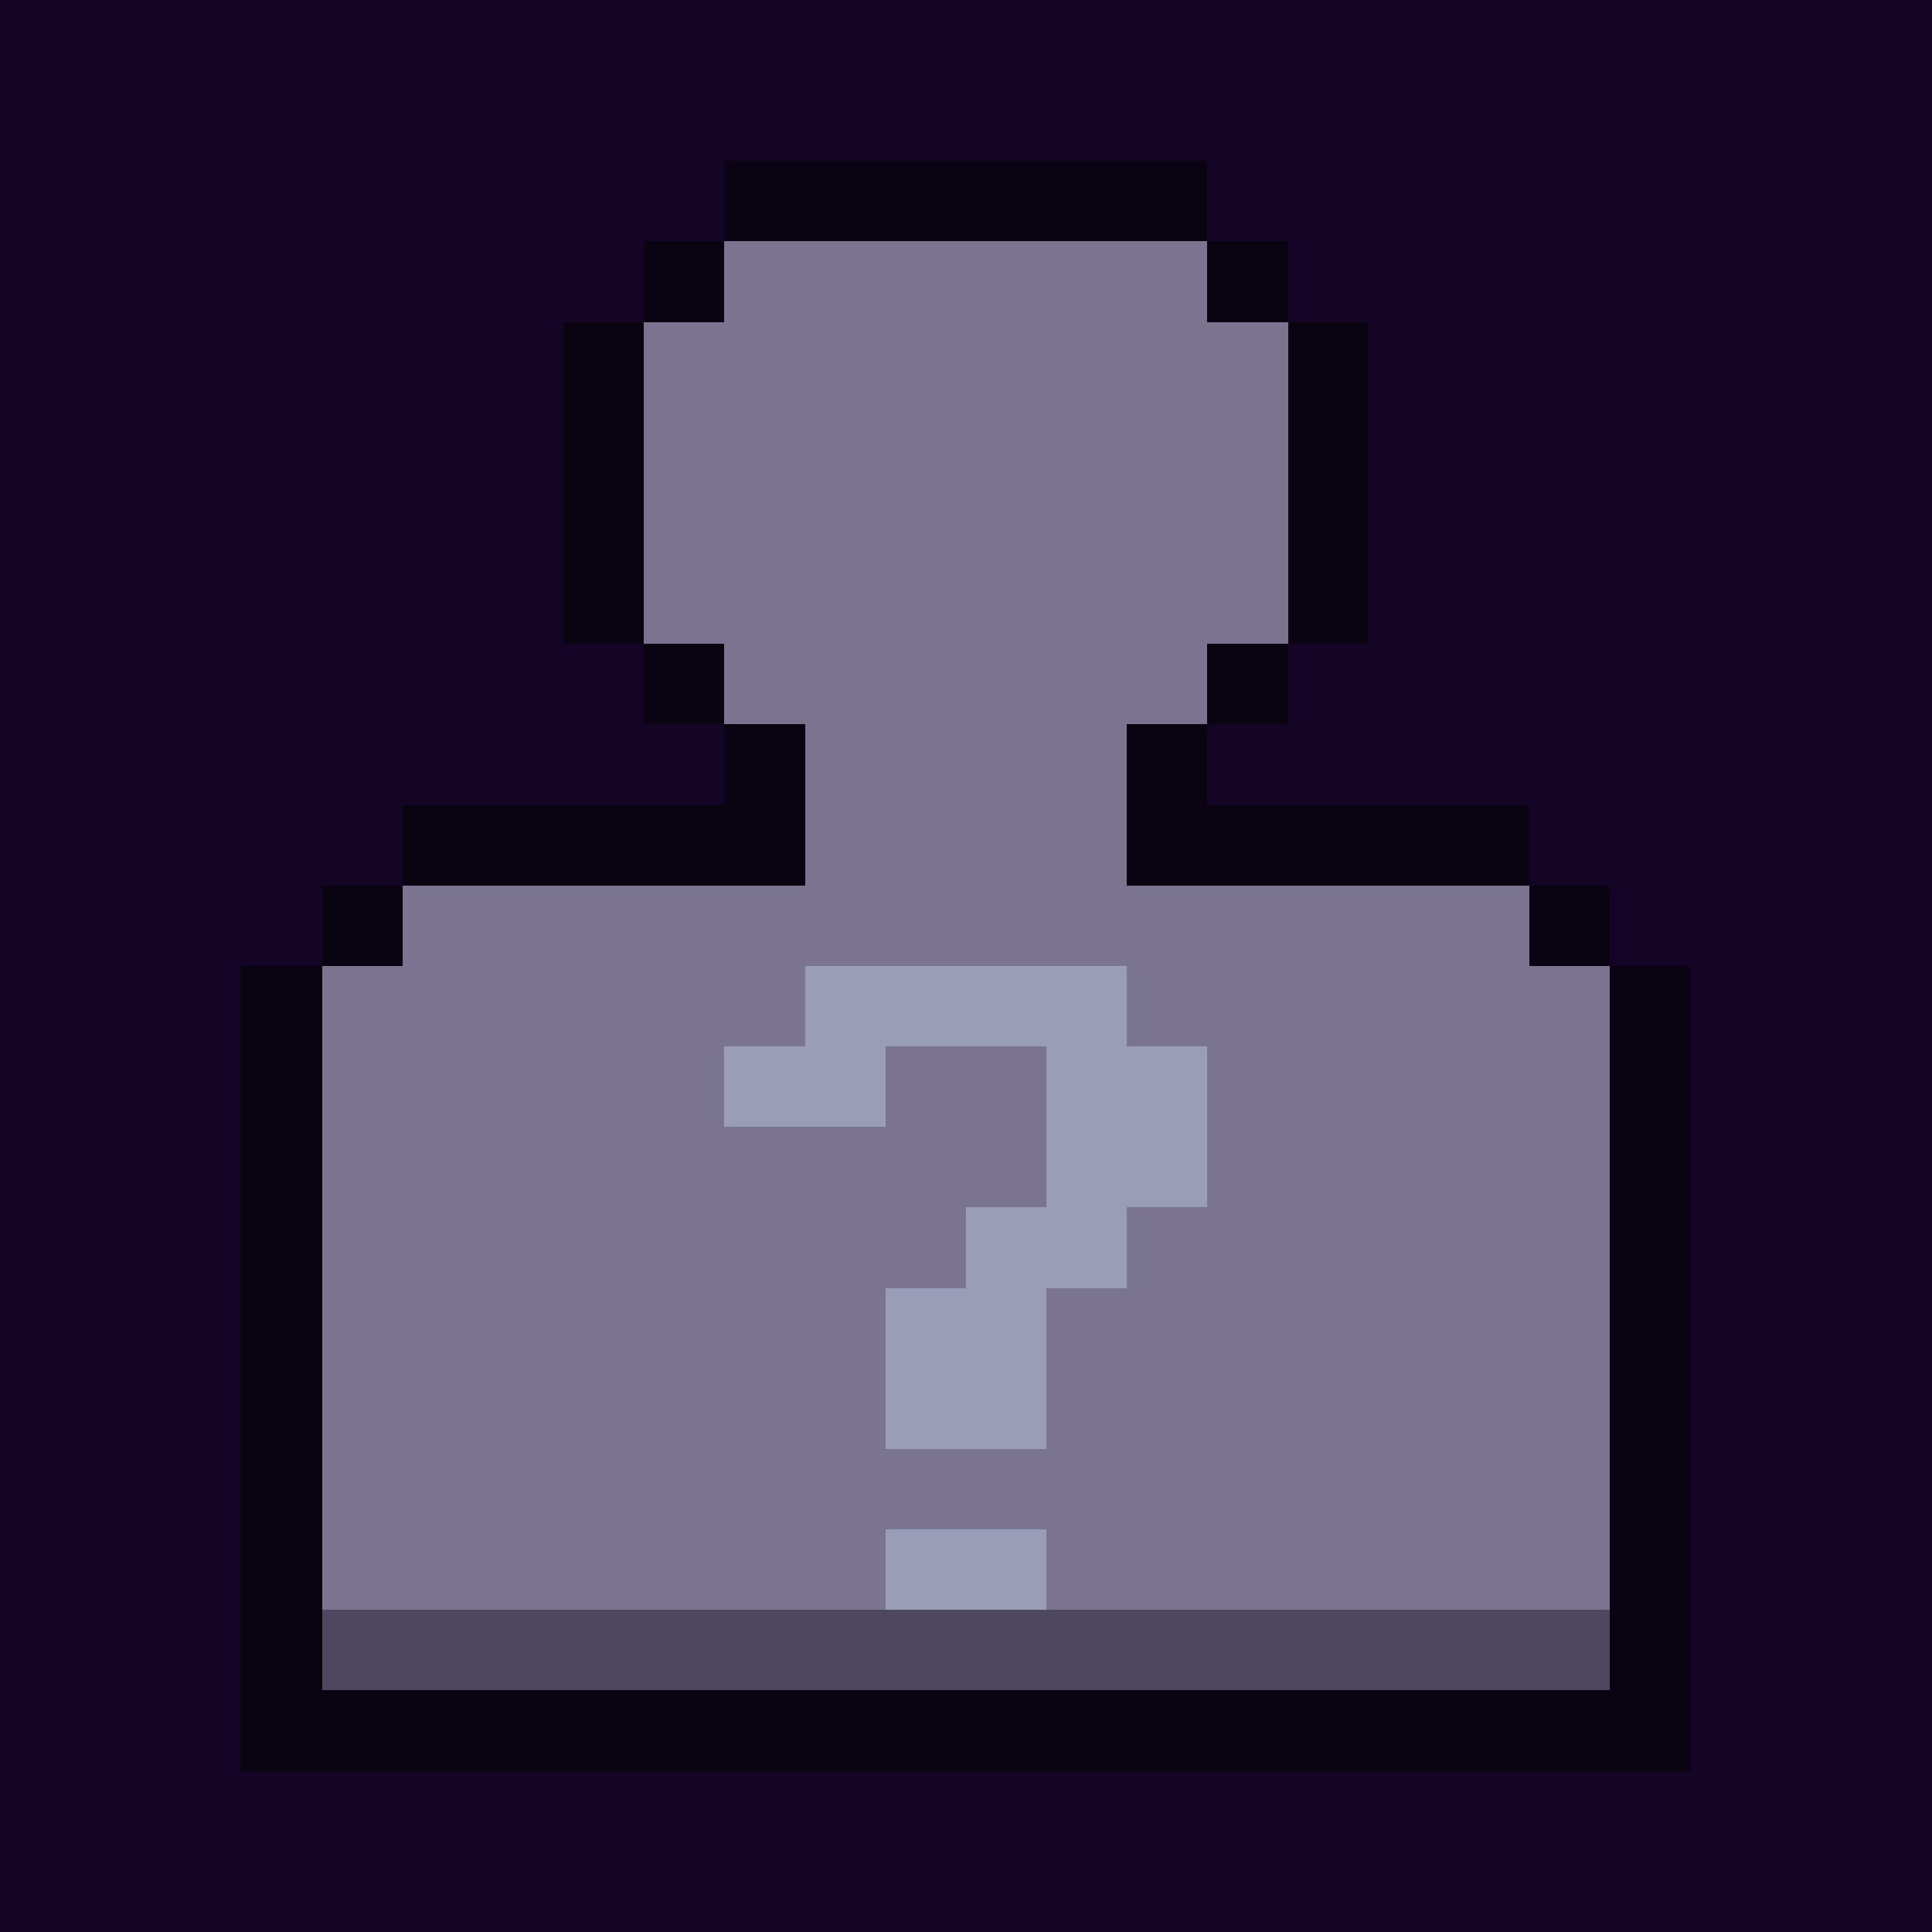
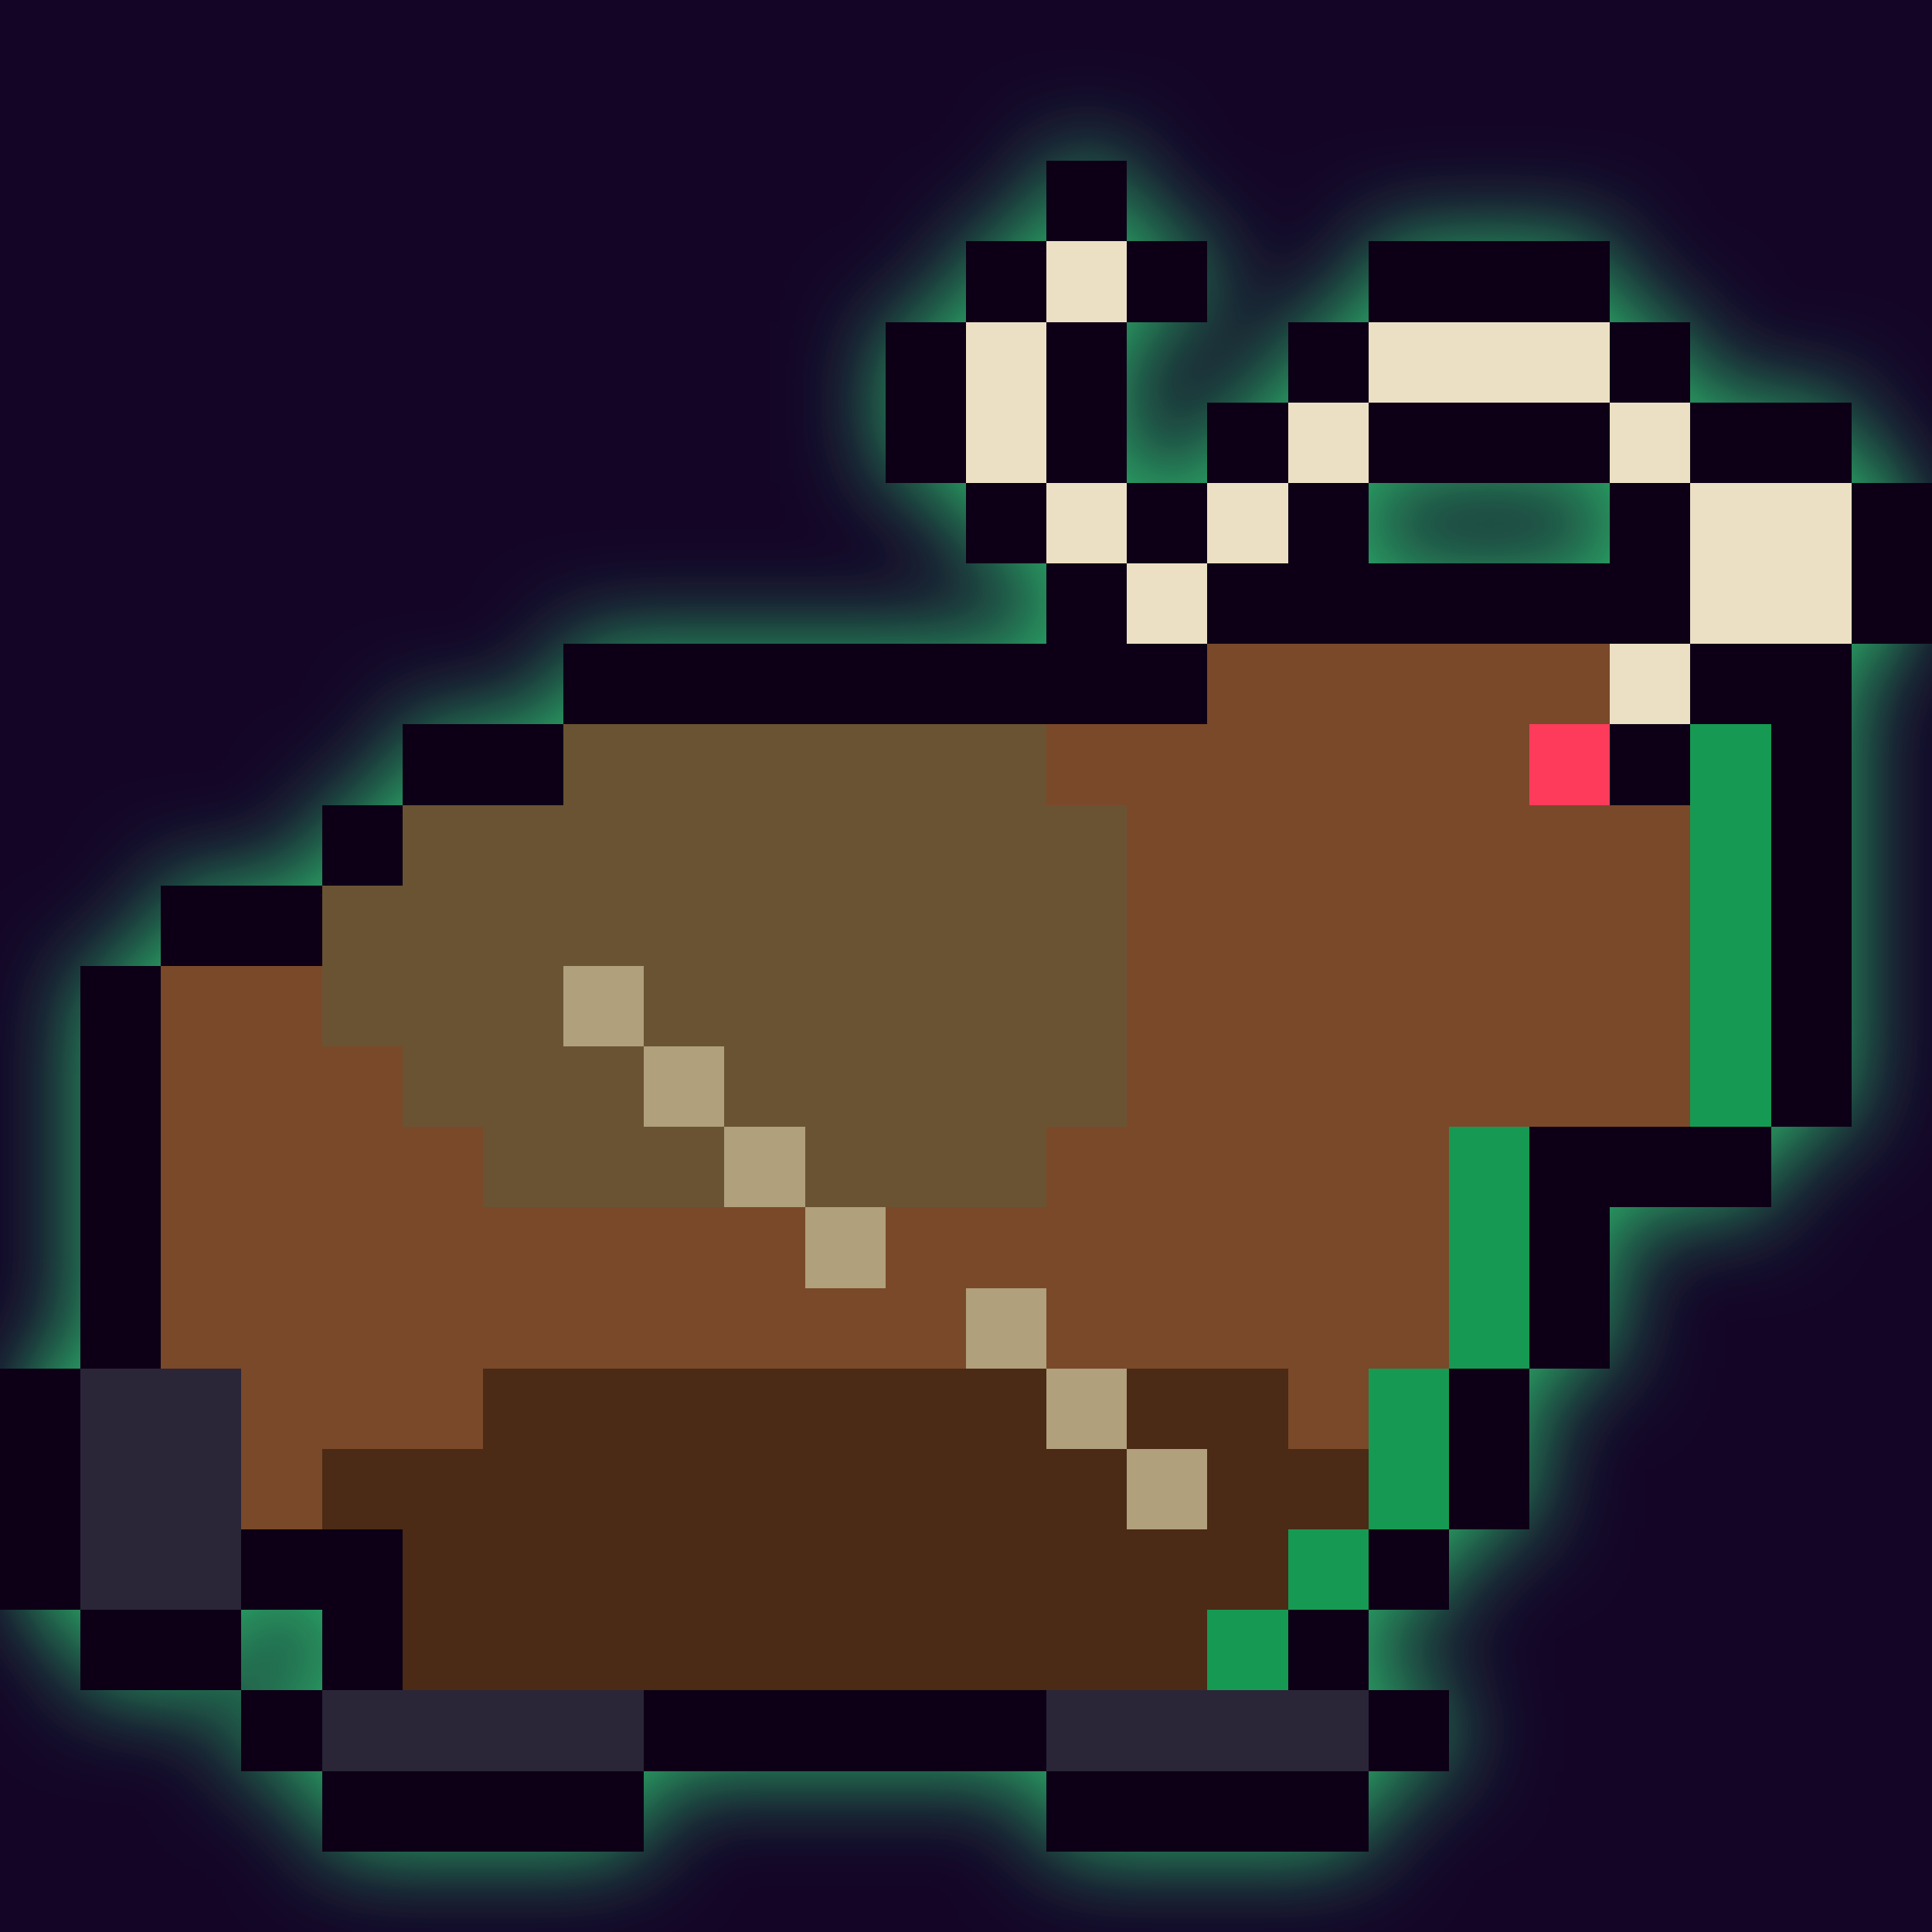
<svg xmlns="http://www.w3.org/2000/svg" width="96" height="96" viewBox="0 0 24 24" shape-rendering="crispEdges">
+   <filter id="glow-big_grunch" x="-20%" y="-20%" width="140%" height="140%">
+     <feDropShadow dx="0" dy="0" stdDeviation="0.6" flood-color="#39ff88" flood-opacity="0.75" />
+   </filter>
  <rect width="24" height="24" fill="#140527" />
-   <path fill="#0a0412" d="M9 2h6v1h-6zM8 3h1v1h-1zM15 3h1v1h-1zM7 4h1v1h-1zM16 4h1v1h-1zM7 5h1v1h-1zM16 5h1v1h-1zM7 6h1v1h-1zM16 6h1v1h-1zM7 7h1v1h-1zM16 7h1v1h-1zM8 8h1v1h-1zM15 8h1v1h-1zM9 9h1v1h-1zM14 9h1v1h-1zM5 10h5v1h-5zM14 10h5v1h-5zM4 11h1v1h-1zM19 11h1v1h-1zM3 12h1v1h-1zM20 12h1v1h-1zM3 13h1v1h-1zM20 13h1v1h-1zM3 14h1v1h-1zM20 14h1v1h-1zM3 15h1v1h-1zM20 15h1v1h-1zM3 16h1v1h-1zM20 16h1v1h-1zM3 17h1v1h-1zM20 17h1v1h-1zM3 18h1v1h-1zM20 18h1v1h-1zM3 19h1v1h-1zM20 19h1v1h-1zM3 20h1v1h-1zM20 20h1v1h-1zM3 21h18v1h-18z" />
-   <path fill="#7a7490" d="M9 3h6v1h-6zM8 4h8v1h-8zM8 5h8v1h-8zM8 6h8v1h-8zM8 7h8v1h-8zM9 8h6v1h-6zM10 9h4v1h-4zM10 10h4v1h-4zM5 11h14v1h-14zM4 12h6v1h-6zM14 12h6v1h-6zM4 13h5v1h-5zM11 13h2v1h-2zM15 13h5v1h-5zM4 14h9v1h-9zM15 14h5v1h-5zM4 15h8v1h-8zM14 15h6v1h-6zM4 16h7v1h-7zM13 16h7v1h-7zM4 17h7v1h-7zM13 17h7v1h-7zM4 18h16v1h-16zM4 19h7v1h-7zM13 19h7v1h-7z" />
-   <path fill="#9a9db8" d="M10 12h4v1h-4zM9 13h2v1h-2zM13 13h2v1h-2zM13 14h2v1h-2zM12 15h2v1h-2zM11 16h2v1h-2zM11 17h2v1h-2zM11 19h2v1h-2z" />
-   <path fill="#4d4860" d="M4 20h16v1h-16z" />
+   <g filter="url(#glow-big_grunch)">
+     <path fill="#0a0412" d="M13 2h1v1h-1zM12 3h1v1h-1zM14 3h1v1h-1zM17 3h3v1h-3zM11 4h1v1h-1zM13 4h1v1h-1zM16 4h1v1h-1zM20 4h1v1h-1zM11 5h1v1h-1zM13 5h1v1h-1zM15 5h1v1h-1zM17 5h3v1h-3zM21 5h2v1h-2zM12 6h1v1h-1zM14 6h1v1h-1zM16 6h1v1h-1zM20 6h1v1h-1zM23 6h1v1h-1zM13 7h1v1h-1zM15 7h6v1h-6zM23 7h1v1h-1zM7 8h8v1h-8zM21 8h2v1h-2zM5 9h2v1h-2zM20 9h1v1h-1zM22 9h1v1h-1zM4 10h1v1h-1zM22 10h1v1h-1zM2 11h2v1h-2zM22 11h1v1h-1zM1 12h1v1h-1zM22 12h1v1h-1zM1 13h1v1h-1zM22 13h1v1h-1zM1 14h1v1h-1zM19 14h3v1h-3zM1 15h1v1h-1zM19 15h1v1h-1zM1 16h1v1h-1zM19 16h1v1h-1zM0 17h1v1h-1zM18 17h1v1h-1zM0 18h1v1h-1zM18 18h1v1h-1zM0 19h1v1h-1zM3 19h2v1h-2zM17 19h1v1h-1zM1 20h2v1h-2zM4 20h1v1h-1zM16 20h1v1h-1zM3 21h1v1h-1zM8 21h5v1h-5zM17 21h1v1h-1zM4 22h4v1h-4zM13 22h4v1h-4z" />
+     <path fill="#ece0c4" d="M13 3h1v1h-1zM12 4h1v1h-1zM17 4h3v1h-3zM12 5h1v1h-1zM16 5h1v1h-1zM20 5h1v1h-1zM13 6h1v1h-1zM15 6h1v1h-1zM21 6h2v1h-2zM14 7h1v1h-1zM21 7h2v1h-2zM20 8h1v1h-1z" />
+     <path fill="#7a4a2a" d="M15 8h5v1h-5zM13 9h6v1h-6zM14 10h7v1h-7zM14 11h7v1h-7zM2 12h2v1h-2zM14 12h7v1h-7zM2 13h3v1h-3zM14 13h7v1h-7zM2 14h4v1h-4zM13 14h5v1h-5zM2 15h8v1h-8zM11 15h7v1h-7zM2 16h10v1h-10zM13 16h5v1h-5zM3 17h3v1h-3zM16 17h1v1h-1zM3 18h1v1h-1z" />
+     <path fill="#6a5232" d="M7 9h6v1h-6zM5 10h9v1h-9zM4 11h10v1h-10zM4 12h3v1h-3zM8 12h6v1h-6zM5 13h3v1h-3zM9 13h5v1h-5zM6 14h3v1h-3zM10 14h3v1h-3z" />
+     <path fill="#ff3b5c" d="M19 9h1v1h-1z" />
+     <path fill="#149a52" d="M21 9h1v1h-1zM21 10h1v1h-1zM21 11h1v1h-1zM21 12h1v1h-1zM21 13h1v1h-1zM18 14h1v1h-1zM18 15h1v1h-1zM18 16h1v1h-1zM17 17h1v1h-1zM17 18h1v1h-1zM16 19h1v1h-1zM15 20h1v1h-1z" />
+     <path fill="#b0a07c" d="M7 12h1v1h-1zM8 13h1v1h-1zM9 14h1v1h-1zM10 15h1v1h-1zM12 16h1v1h-1zM13 17h1v1h-1zM14 18h1v1h-1z" />
+     <path fill="#2c2838" d="M1 17h2v1h-2zM1 18h2v1h-2zM1 19h2v1h-2zM4 21h4v1h-4zM13 21h4v1h-4z" />
+     <path fill="#4c2c18" d="M6 17h7v1h-7zM14 17h2v1h-2zM4 18h10v1h-10zM15 18h2v1h-2zM5 19h11v1h-11zM5 20h10v1h-10z" />
+   </g>
</svg>
